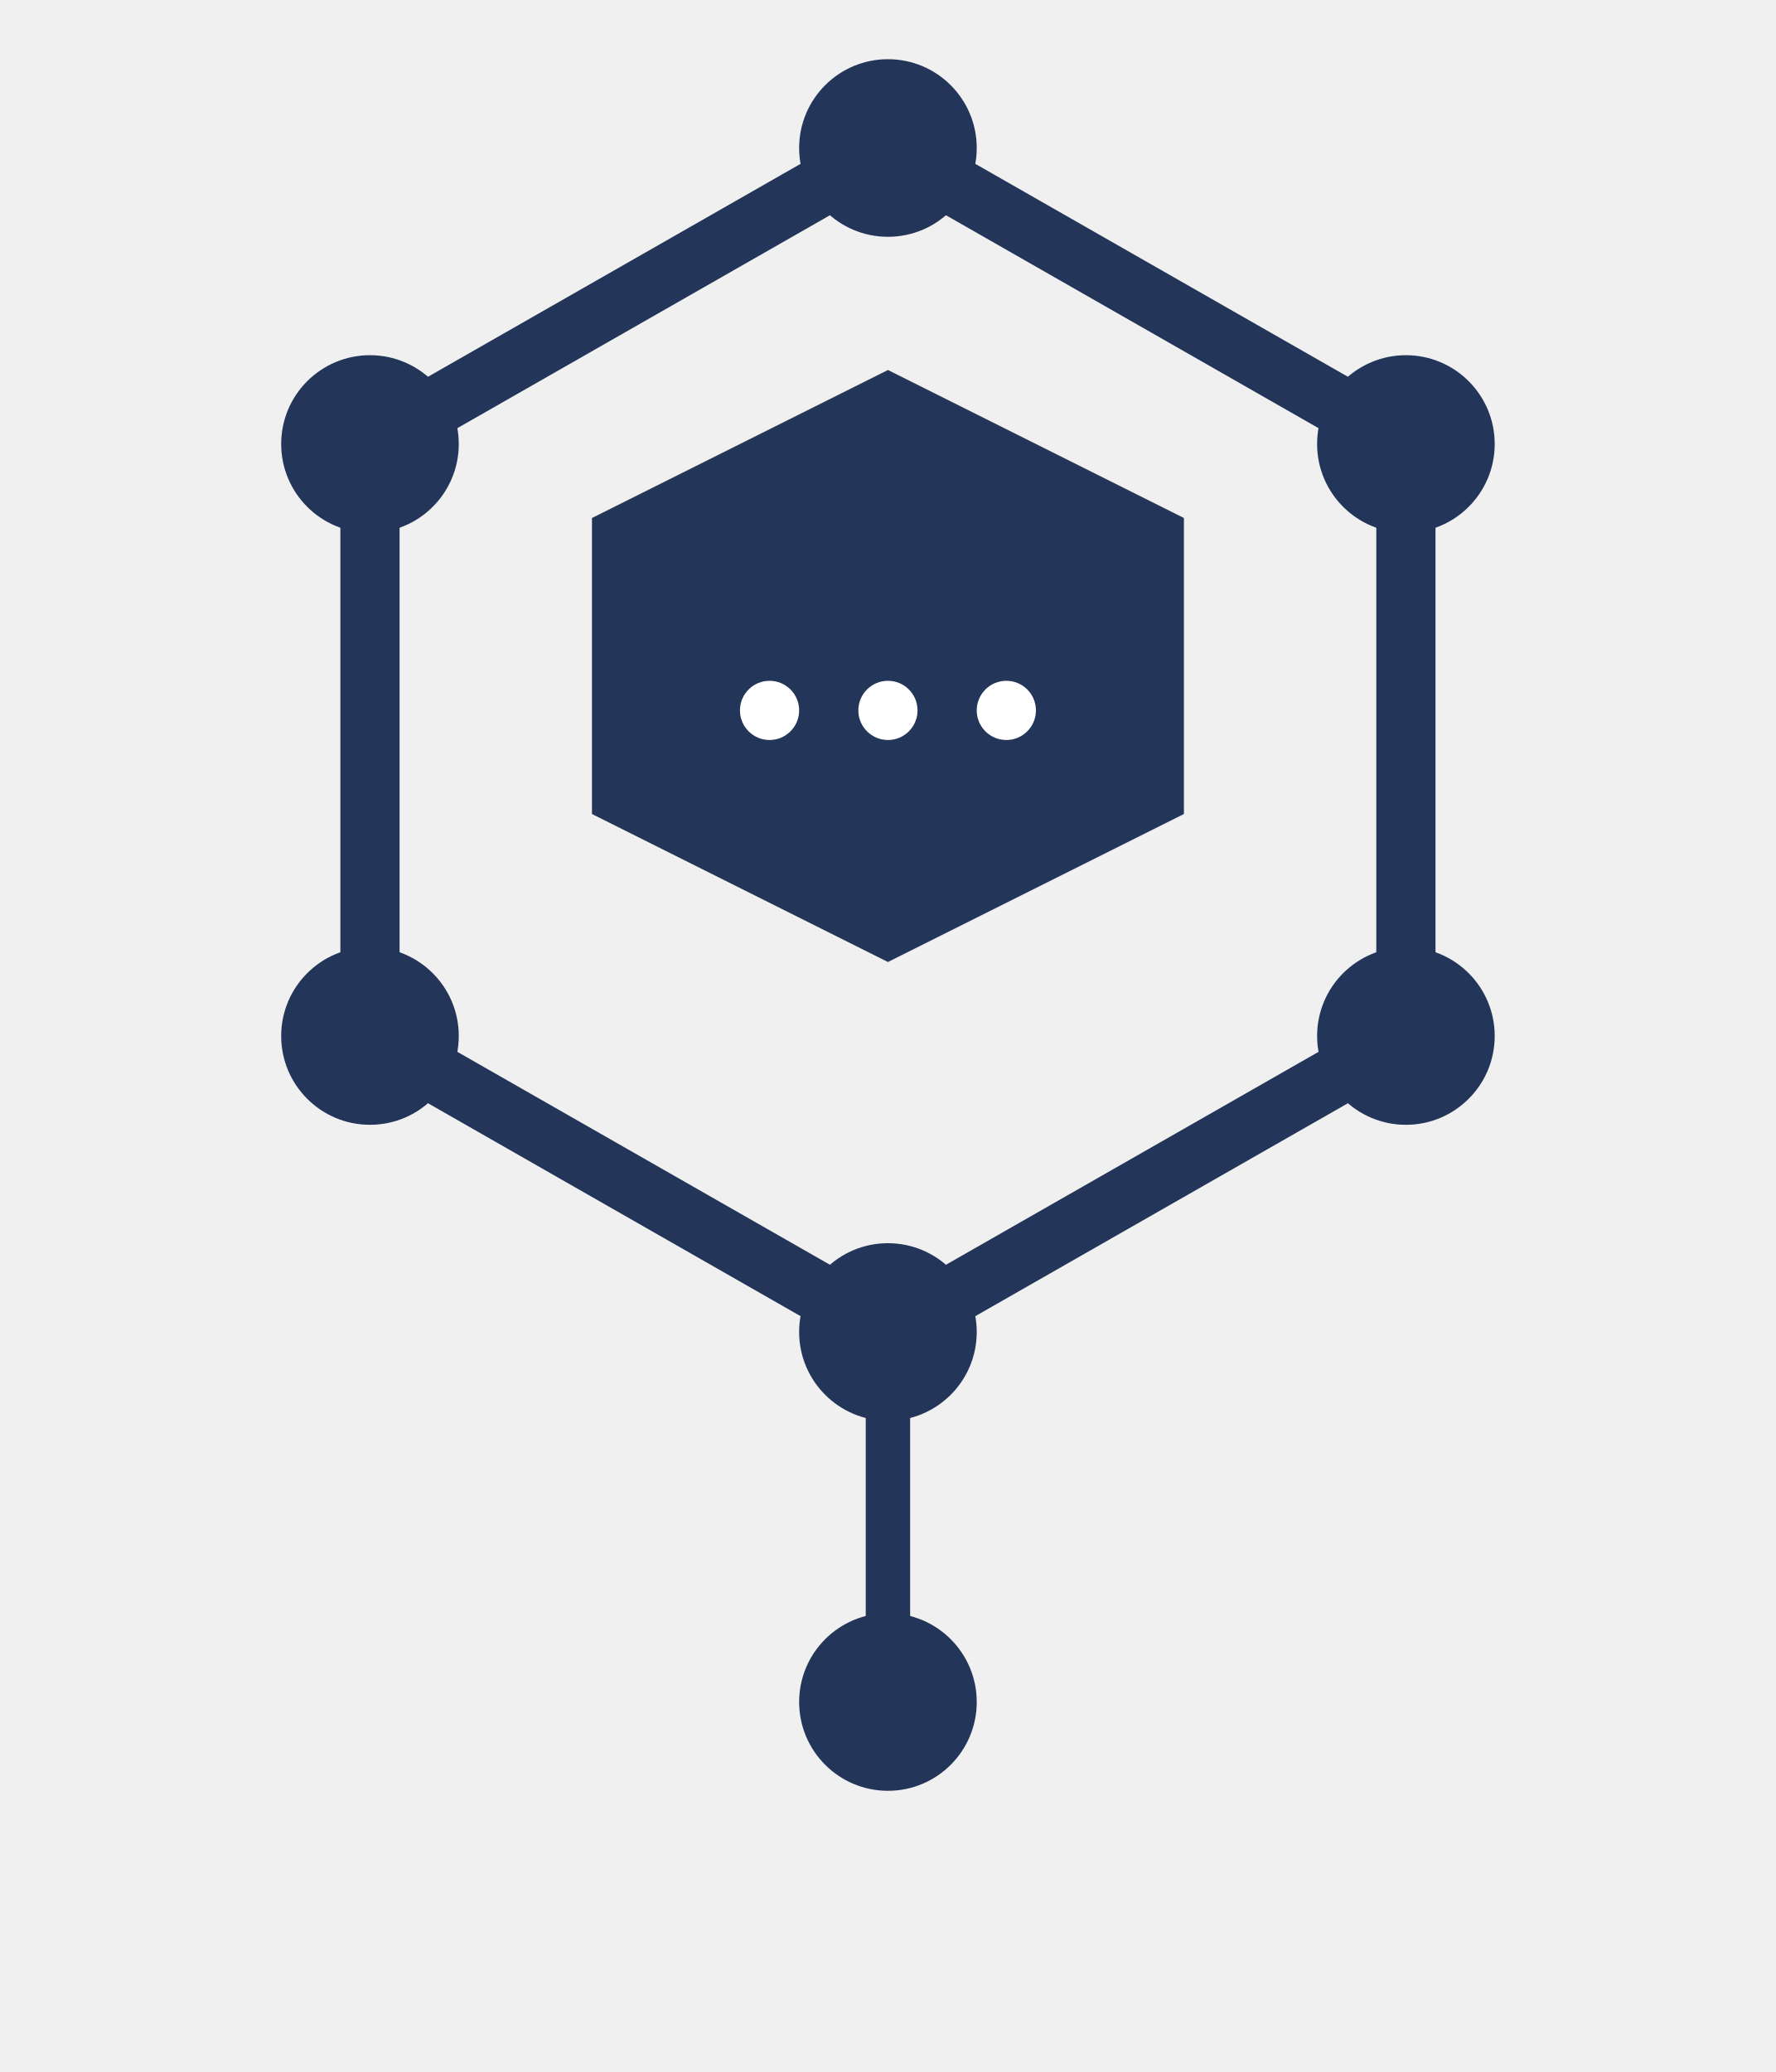
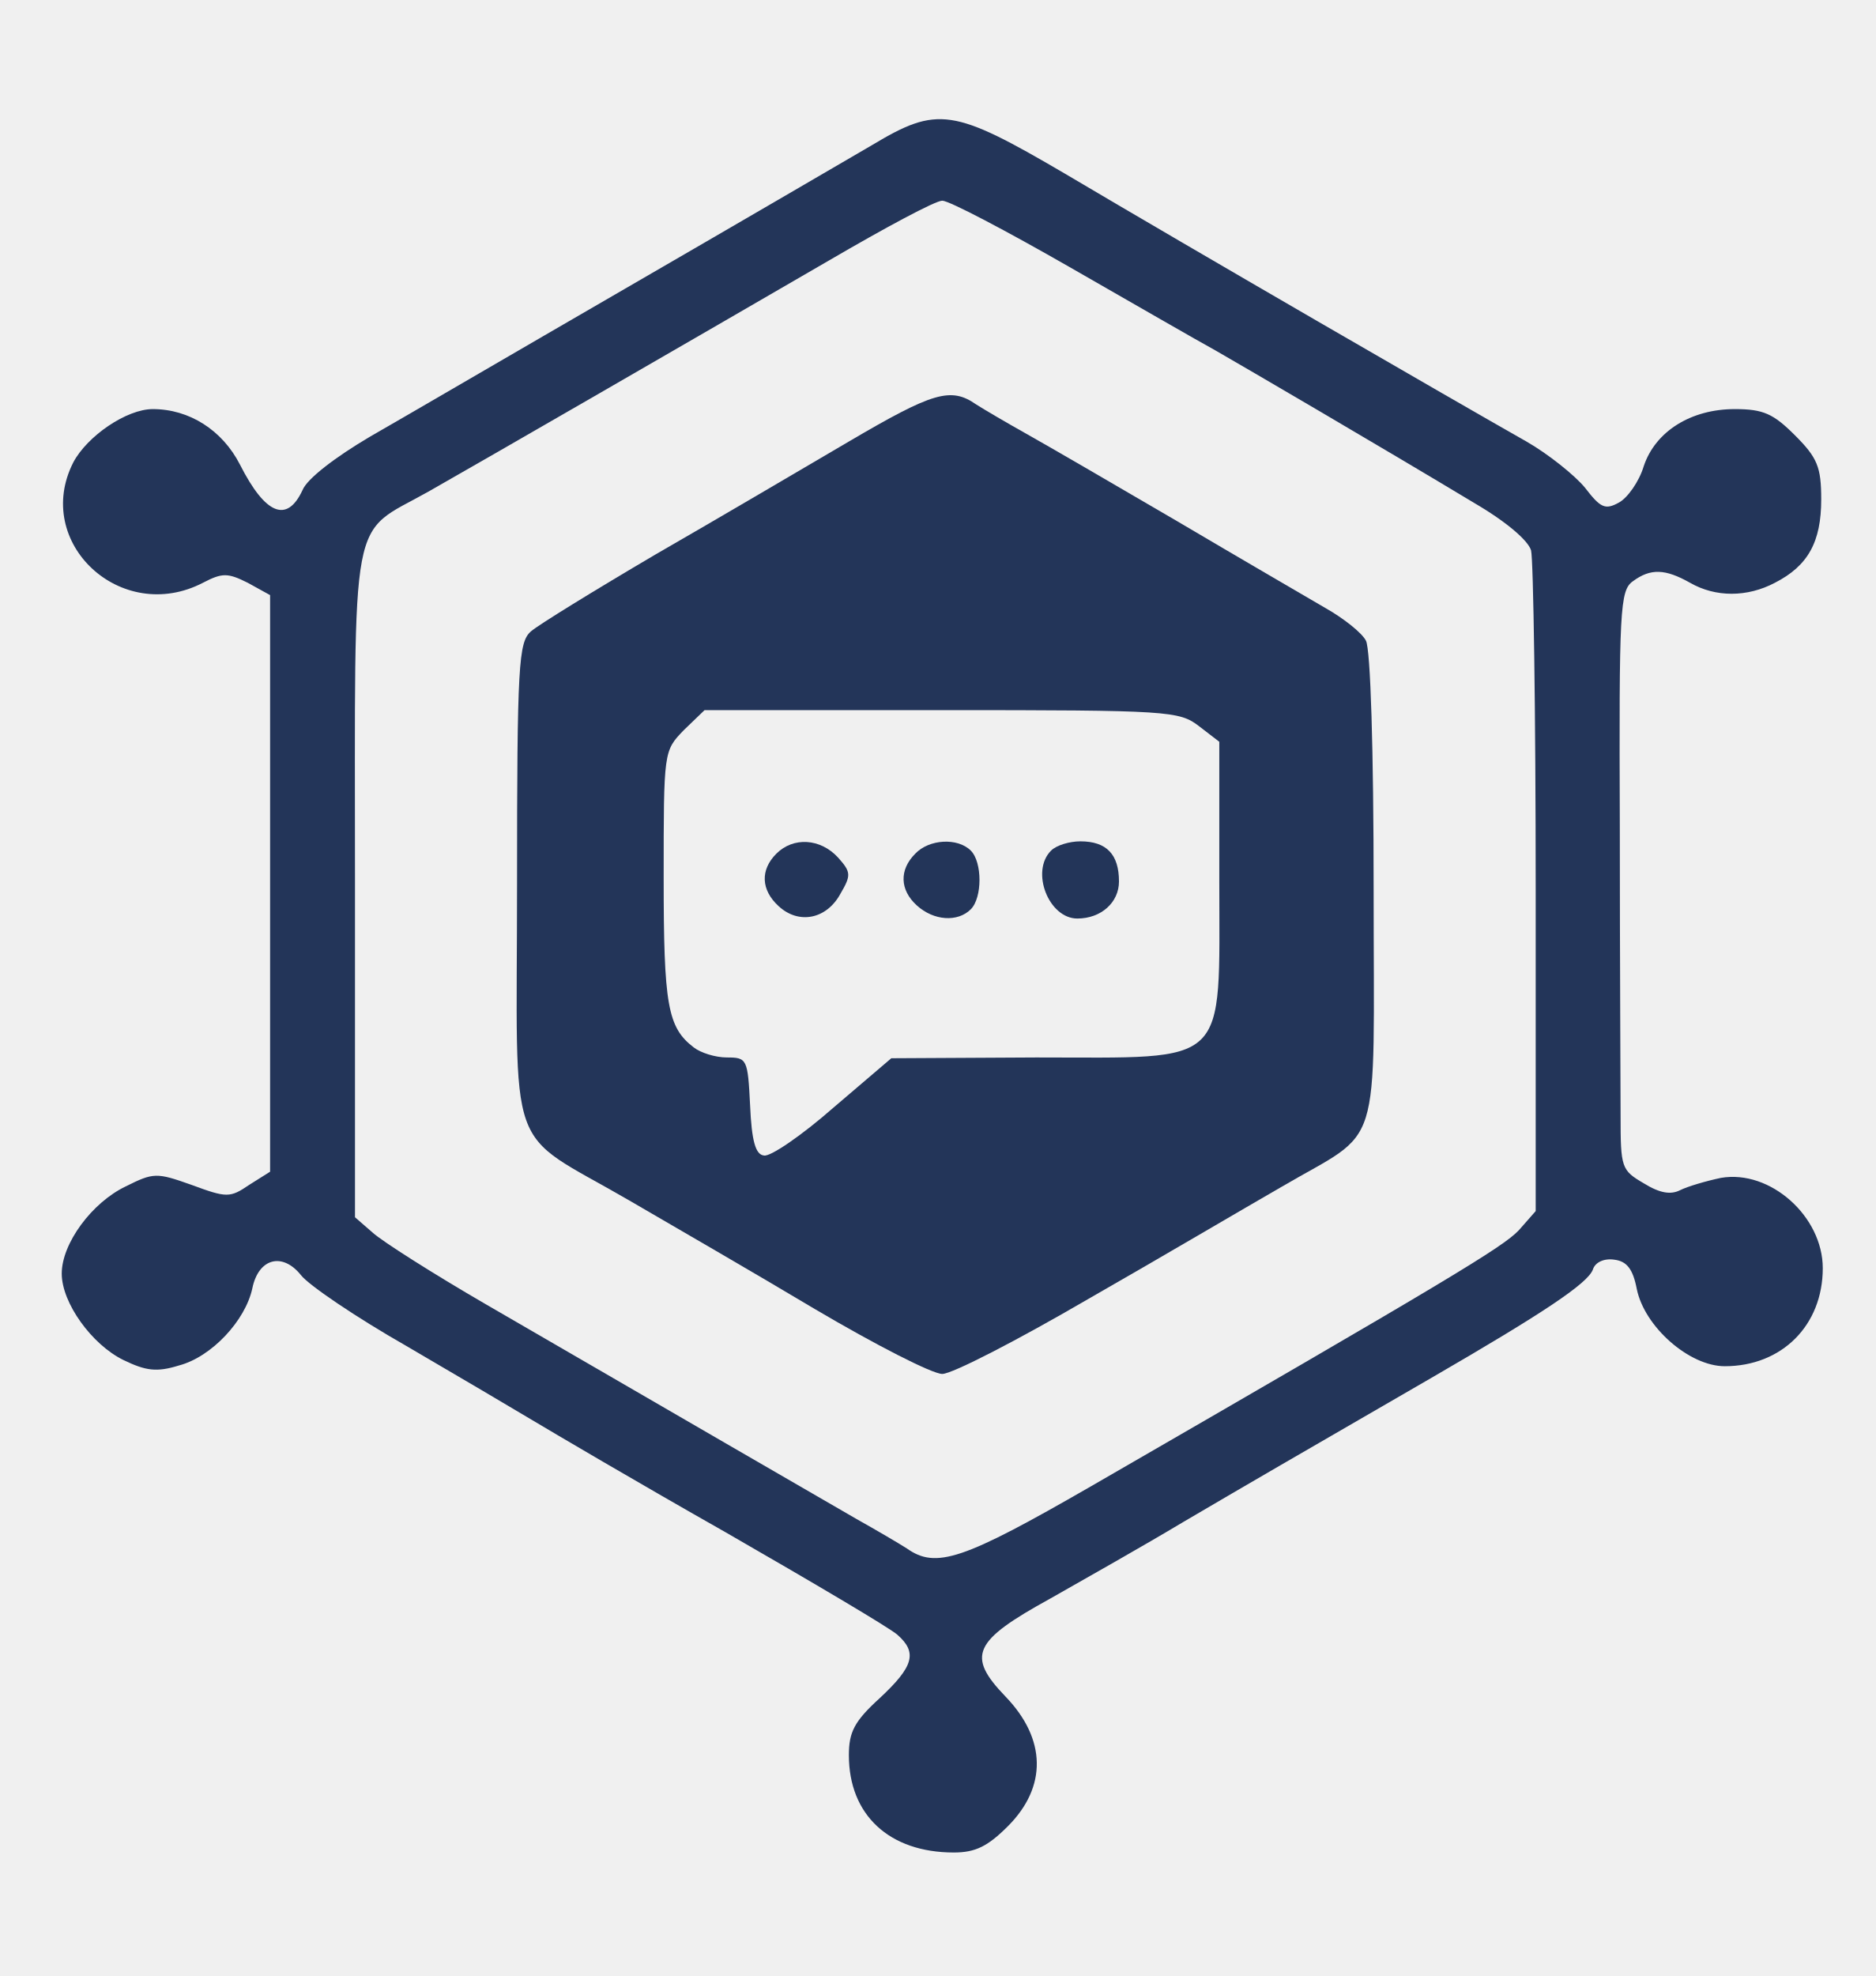
- <svg xmlns="http://www.w3.org/2000/svg" width="120" height="140" viewBox="0 0 120 140" fill="none">
-   <path d="M60 10L95 30V70L60 90L25 70V30L60 10Z" stroke="#233559" stroke-width="4" fill="none" />
-   <circle cx="60" cy="10" r="6" fill="#233559" />
-   <circle cx="95" cy="30" r="6" fill="#233559" />
-   <circle cx="95" cy="70" r="6" fill="#233559" />
-   <circle cx="60" cy="90" r="6" fill="#233559" />
-   <circle cx="25" cy="70" r="6" fill="#233559" />
-   <circle cx="25" cy="30" r="6" fill="#233559" />
-   <path d="M60 25L80 35V55L60 65L40 55V35L60 25Z" fill="#233559" />
-   <rect x="48" y="38" width="24" height="16" rx="4" />
-   <circle cx="52" cy="48" r="2" fill="white" />
-   <circle cx="60" cy="48" r="2" fill="white" />
-   <circle cx="68" cy="48" r="2" fill="white" />
-   <line x1="60" y1="90" x2="60" y2="110" stroke="#233559" stroke-width="3" />
-   <circle cx="60" cy="115" r="6" fill="#233559" />
+ <svg xmlns="http://www.w3.org/2000/svg" version="1.0" width="243pt" height="256pt" viewBox="0 0 243 256" preserveAspectRatio="xMidYMid meet">
+   <g transform="translate(0,256) scale(0.1,-0.1)" fill="#233559" stroke="none">
+     <path d="M1130 2372 c-36 -21 -180 -105 -320 -186 -140 -81 -289 -168 -331 -192 -44 -26 -81 -54 -87 -69 -20 -43 -48 -32 -81 33 -23 45 -66 72 -113 72 -34 0 -85 -35 -103 -69 -53 -104 62 -211 168 -156 25 13 32 13 58 0 l29 -16 0 -373 0 -374 -27 -17 c-25 -17 -29 -17 -75 0 -45 16 -49 16 -85 -2 -44 -21 -83 -74 -83 -113 0 -38 39 -92 80 -112 29 -14 43 -16 72 -7 42 11 86 58 95 100 8 39 39 47 63 17 10 -13 72 -55 137 -92 65 -38 138 -81 163 -96 25 -15 137 -81 250 -145 113 -65 213 -124 223 -133 26 -23 21 -41 -23 -82 -33 -30 -40 -44 -40 -74 0 -77 52 -126 136 -126 28 0 44 8 70 34 51 51 50 113 -3 168 -51 53 -42 72 58 127 44 25 122 69 172 99 92 54 137 80 322 187 145 84 202 122 209 140 3 10 15 15 28 13 16 -2 24 -12 29 -38 10 -49 68 -100 114 -100 74 0 127 53 127 127 0 67 -68 128 -132 117 -19 -4 -43 -11 -53 -16 -12 -6 -26 -4 -47 9 -29 17 -30 20 -30 88 0 38 -1 207 -1 374 -1 282 0 306 17 318 23 17 42 16 74 -2 33 -19 74 -19 110 0 43 22 60 53 60 108 0 42 -5 54 -34 83 -28 28 -41 34 -78 34 -57 0 -103 -29 -118 -74 -6 -20 -21 -41 -32 -47 -18 -10 -24 -7 -44 19 -13 16 -48 44 -76 60 -97 55 -424 244 -598 347 -145 85 -165 88 -250 37z m256 -158 c82 -47 167 -96 189 -108 40 -23 213 -124 336 -198 41 -24 69 -48 73 -61 3 -12 6 -210 6 -439 l0 -417 -22 -25 c-21 -22 -89 -63 -555 -332 -165 -95 -200 -107 -238 -80 -11 7 -40 24 -65 38 -45 26 -249 144 -480 278 -69 40 -135 82 -147 93 l-23 20 0 433 c0 493 -8 449 95 507 74 42 346 199 520 300 72 42 137 77 146 77 9 0 83 -39 165 -86z" />
+     <path d="M1100 1988 c-58 -34 -170 -100 -250 -146 -80 -47 -153 -92 -162 -100 -16 -14 -18 -42 -18 -327 0 -363 -17 -316 145 -410 55 -32 164 -95 241 -141 78 -46 152 -84 165 -84 13 0 98 44 189 97 91 52 203 118 250 145 133 78 120 35 120 385 0 181 -4 312 -10 323 -5 10 -29 29 -52 42 -24 14 -110 64 -193 113 -82 48 -170 99 -195 113 -25 14 -54 31 -65 38 -33 23 -56 16 -165 -48z m454 -369 l26 -20 0 -180 c0 -244 15 -229 -237 -229 l-188 -1 -75 -64 c-41 -36 -82 -64 -90 -62 -11 1 -16 19 -18 65 -3 60 -4 62 -30 62 -15 0 -34 6 -43 13 -34 26 -39 55 -39 220 0 164 0 164 26 191 l27 26 307 0 c296 0 308 -1 334 -21z" />
+     <path d="M1006 1454 c-21 -21 -20 -47 3 -68 26 -24 62 -17 80 16 14 24 14 28 -3 47 -23 25 -58 27 -80 5z" />
+     <path d="M1186 1454 c-21 -21 -20 -47 2 -67 22 -20 53 -22 70 -5 15 15 15 61 0 76 -17 17 -54 15 -72 -4z" />
+     <path d="M1362 1458 c-27 -27 -3 -88 34 -88 31 0 54 21 54 48 0 35 -16 52 -50 52 -14 0 -31 -5 -38 -12z" />
+   </g>
</svg>
